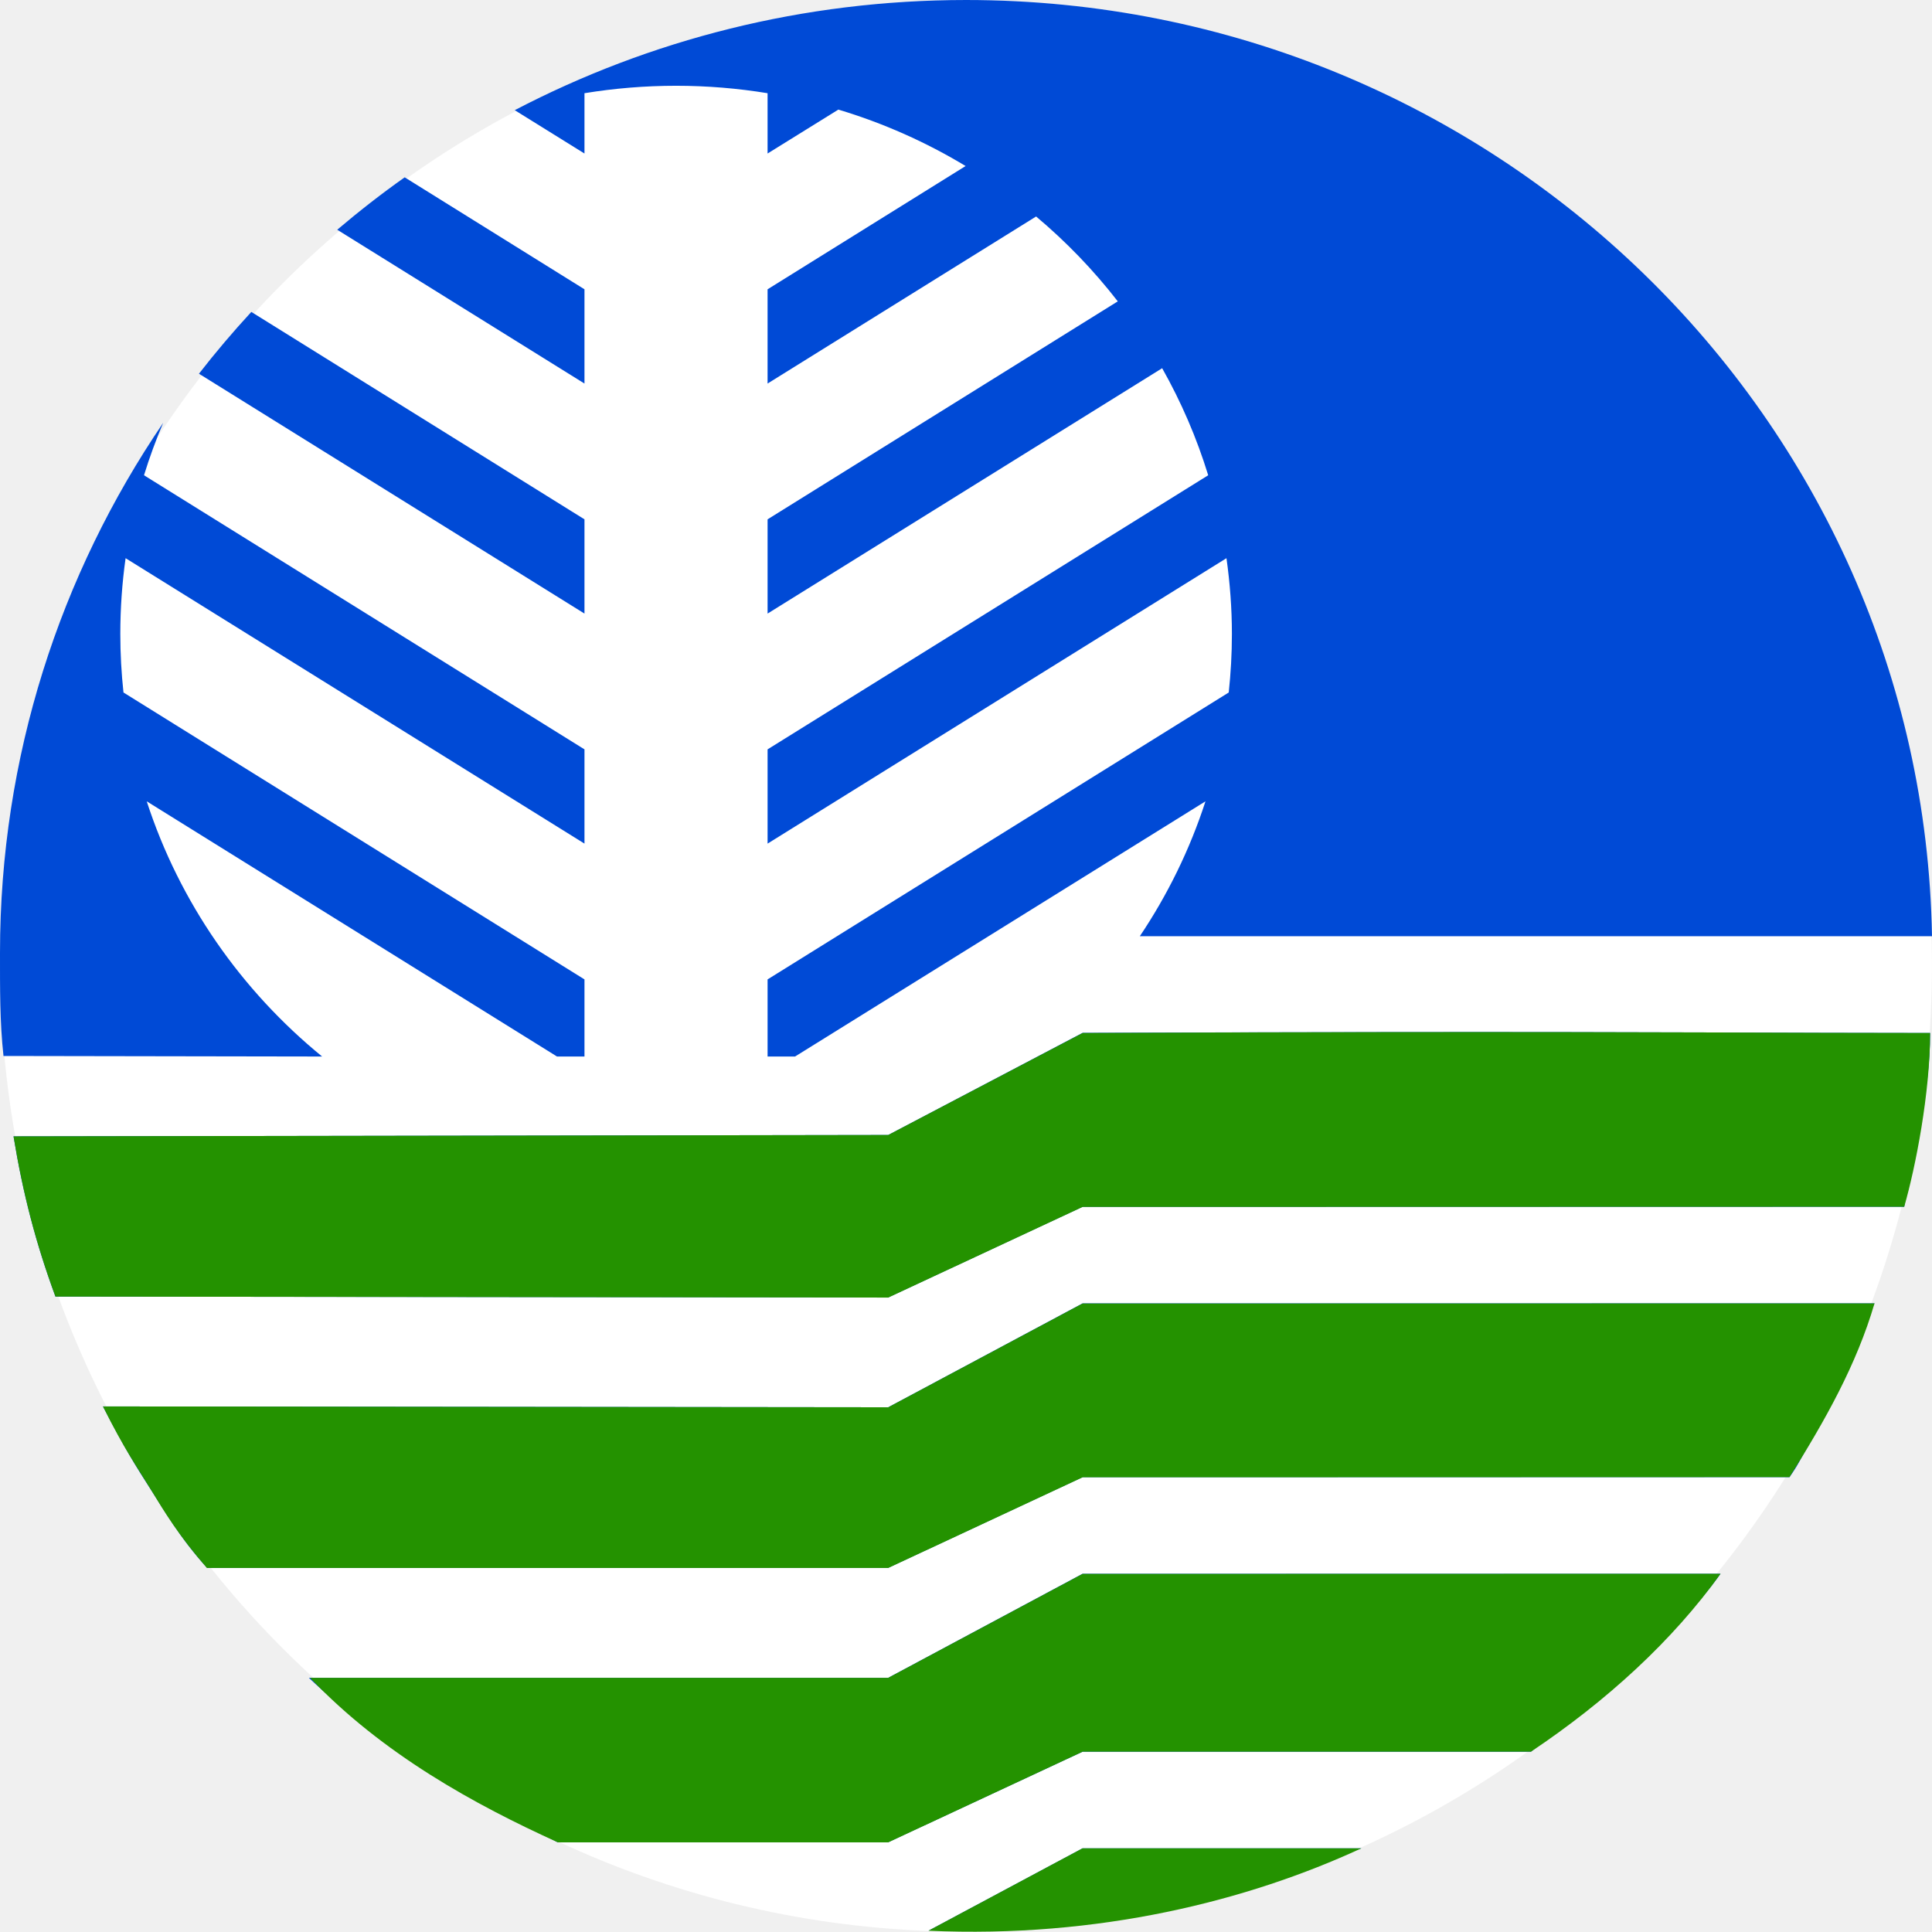
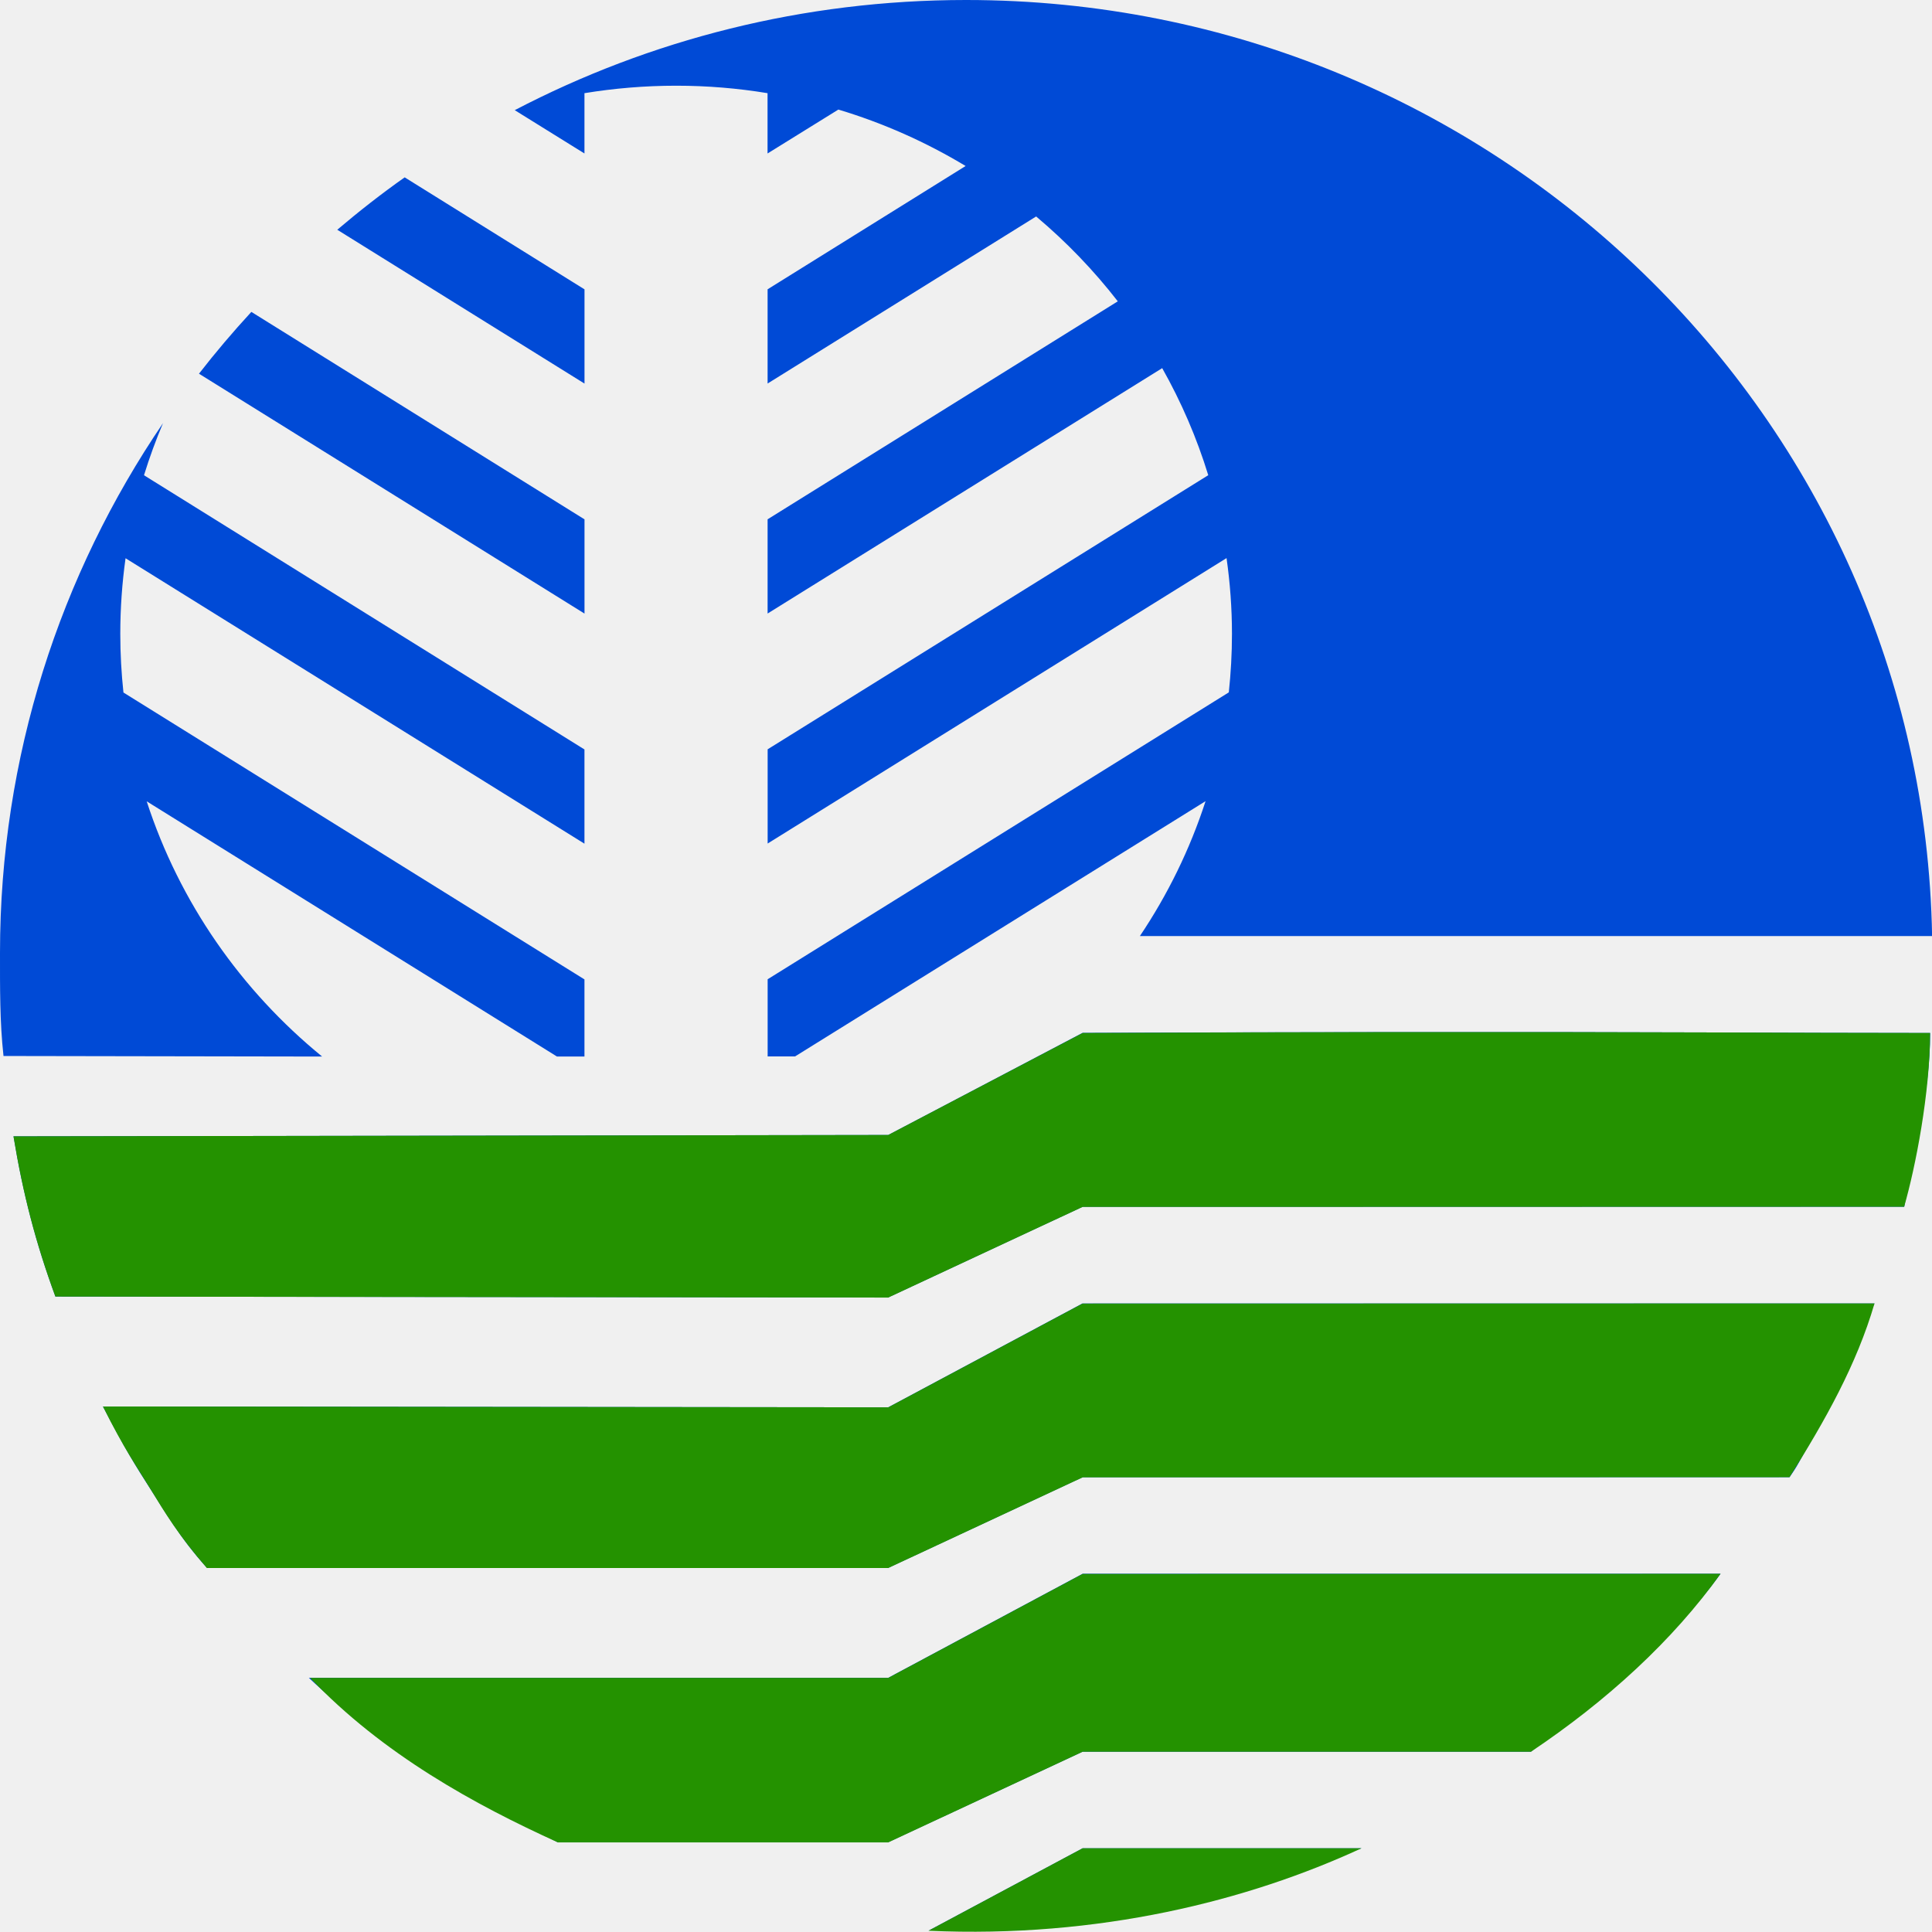
- <svg xmlns="http://www.w3.org/2000/svg" width="385.473" height="385.421" viewBox="0 0 385.473 385.421" id="svg2" version="1.1" xml:space="preserve">
-   <defs id="defs4">
-     <clipPath clipPathUnits="userSpaceOnUse" id="clipPath4451">
-       <circle style="display:inline;fill:none;stroke:#000000;stroke-width:1px;stroke-linecap:butt;stroke-linejoin:miter;stroke-opacity:1" id="circle4453" cx="372.047" cy="530.113" r="228.294" />
-     </clipPath>
-     <clipPath clipPathUnits="userSpaceOnUse" id="clipPath4458">
-       <circle clip-path="none" r="201.667" cy="529.646" cx="371.814" id="circle4460" style="display:inline;opacity:0.449;fill:none;stroke:#ed1c24;stroke-width:1px;stroke-linecap:butt;stroke-linejoin:miter;stroke-opacity:1" />
-     </clipPath>
+ <svg xmlns="http://www.w3.org/2000/svg" id="svg2" version="1.1" viewBox="0 0 385.47 385.42">
+   <defs>
+     <style>
+       .st0 {
+         fill: #249200;
+       }
+ 
+       .st0, .st1 {
+         fill-rule: evenodd;
+       }
+ 
+       .st1 {
+         fill: #004ad6;
+       }
+     </style>
  </defs>
-   <g id="layer5" transform="translate(269.4665,-443.4627)">
-     <g aria-label="DEPARTMENT OF ENVIRONMENT AND NATURAL RESOURCES" style="font-style:normal;font-variant:normal;font-weight:500;font-stretch:normal;font-size:26.667px;line-height:25;font-family:'EB Garamond';-inkscape-font-specification:'EB Garamond Medium';font-variant-ligatures:normal;font-variant-caps:normal;font-variant-numeric:normal;font-feature-settings:normal;text-align:center;letter-spacing:3px;word-spacing:5px;writing-mode:lr-tb;text-anchor:middle;opacity:1;fill:#006c35;fill-opacity:1;fill-rule:nonzero;stroke:#000000;stroke-width:0.1;stroke-linecap:square;stroke-linejoin:bevel;stroke-miterlimit:4;stroke-dasharray:none;stroke-dashoffset:0;stroke-opacity:1" id="text1790" />
-     <g aria-label="1987" style="font-style:normal;font-variant:normal;font-weight:normal;font-stretch:normal;font-size:32px;line-height:0;font-family:'Times New Roman';-inkscape-font-specification:'Times New Roman, ';font-variant-ligatures:normal;font-variant-caps:normal;font-variant-numeric:normal;font-feature-settings:normal;text-align:center;writing-mode:lr-tb;text-anchor:middle;opacity:1;fill:#006c35;fill-opacity:1;fill-rule:nonzero;stroke:#000000;stroke-width:0.1;stroke-linecap:square;stroke-linejoin:bevel;stroke-miterlimit:4;stroke-dasharray:none;stroke-dashoffset:0;stroke-opacity:1" id="text1797" />
-     <g id="g3" transform="translate(-887.2972,87.02701)">
-       <path id="path6617" style="color:#000000;display:inline;overflow:visible;visibility:visible;opacity:0.98;fill:#ffffff;fill-opacity:1;fill-rule:nonzero;stroke:none;stroke-width:2.702;marker:none;enable-background:accumulate" d="M 810.583,356.436 A 192.706,192.705 0 0 0 617.876,549.141 192.706,192.705 0 0 0 810.583,741.846 192.706,192.705 0 0 0 1003.29,549.141 192.706,192.705 0 0 0 810.583,356.436 Z" />
-       <g id="g2" transform="translate(-49.0725,13.96205)">
-         <path style="display:inline;fill:#004ad6;fill-opacity:1;fill-rule:evenodd;stroke:none;stroke-width:0.957" d="m 859.655,342.474 c -32.526,0 -63.175,7.95 -90.051,21.983 l 13.914,8.645 v -12.031 c 5.941,-0.971 12.061,-1.485 18.281,-1.485 6.22,0 12.31,0.514 18.251,1.485 v 12.031 l 14.125,-8.763 c 9.01,2.709 17.513,6.507 25.389,11.259 l -39.514,24.597 v 18.804 l 53.579,-33.331 c 6.023,5.058 11.483,10.729 16.294,16.933 l -69.872,43.49 v 18.804 l 78.727,-48.956 c 3.79,6.722 6.887,13.863 9.186,21.359 l -87.913,54.689 v 18.804 l 91.557,-56.947 c 0.695,4.944 1.084,9.987 1.084,15.121 0,3.949 -0.219,7.834 -0.632,11.675 l -92.009,57.244 v 15.388 h 5.481 l 81.889,-50.917 c -3.123,9.62 -7.559,18.658 -13.101,26.914 h 24.666 133.39 C 1050.572,425.805 964.98,342.474 859.655,342.474 Z m -112.007,35.38 c -4.655,3.284 -9.129,6.787 -13.462,10.457 l 49.332,30.687 v -18.804 z m -30.599,26.855 c -3.651,3.958 -7.145,8.076 -10.451,12.328 l 76.92,47.857 v -18.804 z m -17.589,22.131 c -20.56,30.238 -32.557,66.61 -32.557,105.755 0,6.991 -0.048,13.772 0.698,20.568 l 63.573,0.108 c -16.146,-13.177 -28.456,-30.773 -34.996,-50.917 l 81.859,50.917 h 5.481 v -15.388 l -91.978,-57.244 c -0.414,-3.841 -0.632,-7.726 -0.632,-11.675 1e-5,-5.134 0.359,-10.176 1.054,-15.121 l 91.557,56.947 V 491.986 l -87.883,-54.689 c 1.095,-3.571 2.381,-7.05 3.825,-10.457 z m 245.547,121.558 c -17.486,0.018 -37.861,0.053 -62.102,0.149 l -38.774,20.379 -174.527,0.275 c 1.888,11.482 4.421,21.246 8.363,31.967 l 166.147,0.168 38.791,-18.091 h 36.081 l 127.845,-3e-5 c 2.015,-11.18 5.167,-22.75 5.167,-34.668 -27.696,0 -54.533,-0.232 -106.991,-0.178 z m -62.102,54.125 -38.791,20.735 -156.668,-0.173 c 2.812,5.369 5.386,10.14 8.5,14.939 3.953,6.091 6.889,11.391 12.302,17.287 l 135.866,-0.03 38.791,-18.091 h 36.081 l 104.956,-3e-5 c 1.727,-2.41 1.903,-3.119 3.952,-6.636 1.705,-2.927 3.718,-6.852 5.281,-9.977 1.581,-3.16 3.465,-7.135 4.807,-10.594 1.056,-2.723 1.6,-4.907 2.924,-7.461 z m 0,53.947 -38.791,20.765 H 728.524 c 13.902,13.119 32.388,24.122 49.678,32.824 l 65.912,-0.028 38.791,-18.061 h 36.081 l 53.377,2e-5 c 12.794,-10.249 28.305,-22.171 37.822,-35.499 z m 0,54.779 -30.761,16.448 c 1.017,-0.544 20.294,-0.809 26.945,-0.809 32.817,-6.77 35.946,-7.496 59.442,-15.639 z" id="path3350" />
-         <path style="display:inline;fill:#249200;fill-opacity:1;fill-rule:evenodd;stroke:none;stroke-width:0.957" d="m 944.986,548.398 c -17.485,0.018 -37.828,0.082 -62.067,0.178 l -38.788,20.35 -174.527,0.274 c 1.888,11.483 4.42,21.245 8.363,31.967 l 166.164,0.198 38.788,-18.091 h 36.078 l 127.834,-0.03 c 2.282,-7.915 5.167,-22.738 5.167,-34.668 -27.694,0 -54.558,-0.232 -107.012,-0.178 z m -62.097,54.155 -38.758,20.705 -156.685,-0.173 c 4.266,8.581 6.747,11.988 9.589,16.646 2.656,4.353 5.417,8.977 11.143,15.581 h 135.953 l 38.788,-18.091 h 36.078 l 104.945,-0.03 c 7.114,-11.293 13.396,-22.48 16.964,-34.667 z m 0,53.947 -38.758,20.735 -115.364,-2e-4 c 14.455,15.221 32.914,25.33 49.434,32.824 l 65.93,9.5e-4 38.788,-18.091 h 36.078 53.366 c 15.058,-10.078 28.319,-22.189 37.822,-35.499 z m 0,54.749 -30.745,16.448 c 34.017,1.529 63.769,-5.997 86.387,-16.448 z" id="path3350-5-8" />
+   <g id="layer5">
+     <g id="g3">
+       <g id="g2">
+         <path id="path3350" class="st1" d="M192.75,0C160.23,0,129.58,7.95,102.7,21.98l13.91,8.64v-12.03c5.94-.97,12.06-1.49,18.28-1.49s12.31.51,18.25,1.49v12.03l14.13-8.76c9.01,2.71,17.51,6.51,25.39,11.26l-39.51,24.6v18.8l53.58-33.33c6.02,5.06,11.48,10.73,16.29,16.93l-69.87,43.49v18.8l78.73-48.96c3.79,6.72,6.89,13.86,9.19,21.36l-87.91,54.69v18.8l91.56-56.95c.7,4.94,1.08,9.99,1.08,15.12,0,3.95-.22,7.83-.63,11.67l-92.01,57.24v15.39h5.48l81.89-50.92c-3.12,9.62-7.56,18.66-13.1,26.91h158.06C383.67,83.33,298.08,0,192.75,0ZM80.75,35.38c-4.66,3.28-9.13,6.79-13.46,10.46l49.33,30.69v-18.8l-35.87-22.34ZM50.15,62.23c-3.65,3.96-7.15,8.08-10.45,12.33l76.92,47.86v-18.8L50.15,62.23ZM32.56,84.37C12,114.6,0,150.98,0,190.12c0,6.99-.05,13.77.7,20.57l63.57.11c-16.15-13.18-28.46-30.77-35-50.92l81.86,50.92h5.48v-15.39l-91.98-57.24c-.41-3.84-.63-7.73-.63-11.67,0-5.13.36-10.18,1.05-15.12l91.56,56.95v-18.8L28.73,94.82c1.1-3.57,2.38-7.05,3.82-10.46h0ZM278.1,205.92c-17.49.02-37.86.05-62.1.15l-38.77,20.38-174.53.27c1.89,11.48,4.42,21.25,8.36,31.97l166.15.17,38.79-18.09h163.93c2.02-11.18,5.17-22.75,5.17-34.67-27.7,0-54.53-.23-106.99-.18h0ZM216,260.05l-38.79,20.74-156.67-.17c2.81,5.37,5.39,10.14,8.5,14.94,3.95,6.09,6.89,11.39,12.3,17.29l135.87-.03,38.79-18.09h141.04c1.73-2.41,1.9-3.12,3.95-6.64,1.7-2.93,3.72-6.85,5.28-9.98,1.58-3.16,3.46-7.14,4.81-10.59,1.06-2.72,1.6-4.91,2.92-7.46h-158ZM216,314l-38.79,20.76H61.62c13.9,13.12,32.39,24.12,49.68,32.82l65.91-.03,38.79-18.06h89.46c12.79-10.25,28.31-22.17,37.82-35.5h-127.28ZM216,368.77l-30.76,16.45c1.02-.54,20.29-.81,26.95-.81,32.82-6.77,35.95-7.5,59.44-15.64h-55.63Z" />
+         <path id="path3350-5-8" class="st0" d="M278.08,205.92c-17.48.02-37.83.08-62.07.18l-38.79,20.35-174.53.27c1.89,11.48,4.42,21.24,8.36,31.97l166.16.2,38.79-18.09h36.08l127.83-.03c2.28-7.91,5.17-22.74,5.17-34.67-27.69,0-54.56-.23-107.01-.18h0ZM215.99,260.08l-38.76,20.71-156.69-.17c4.27,8.58,6.75,11.99,9.59,16.65,2.66,4.35,5.42,8.98,11.14,15.58h135.95l38.79-18.09h36.08l104.95-.03c7.11-11.29,13.4-22.48,16.96-34.67l-158.02.03ZM215.99,314.03l-38.76,20.74H61.87c14.46,15.22,32.91,25.33,49.43,32.82h65.93s38.79-18.09,38.79-18.09h89.44c15.06-10.08,28.32-22.19,37.82-35.5l-127.3.03ZM215.99,368.77l-30.74,16.45c34.02,1.53,63.77-6,86.39-16.45h-55.64Z" />
      </g>
    </g>
  </g>
-   <g id="layer3" style="display:inline" transform="translate(269.4665,-443.4627)" />
-   <g id="layer2" style="display:inline" transform="translate(269.4665,-443.4627)" />
-   <g id="layer4" style="display:inline" transform="translate(269.4665,-443.4627)" />
</svg>
